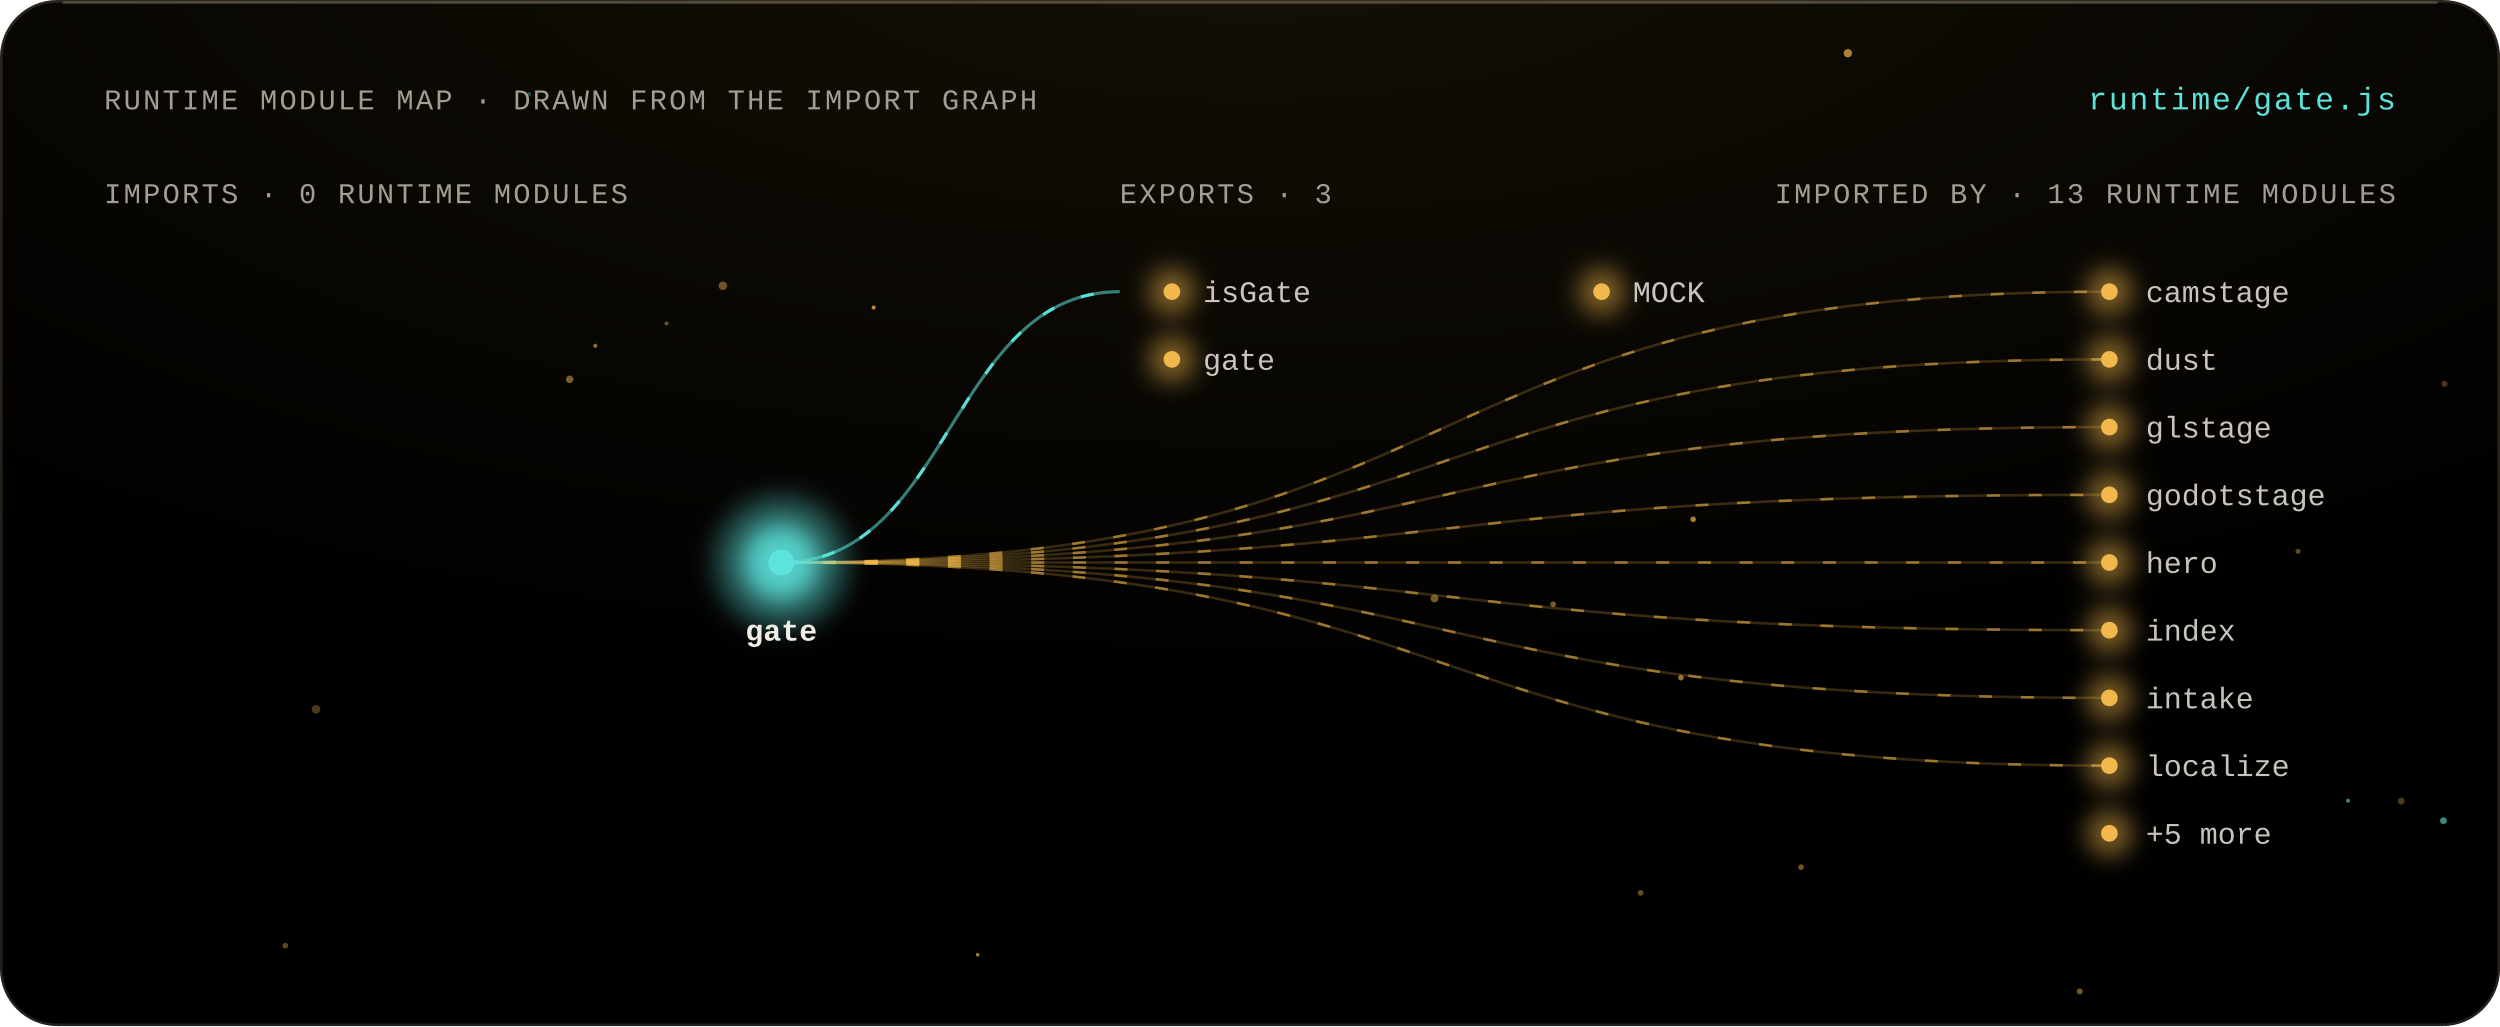
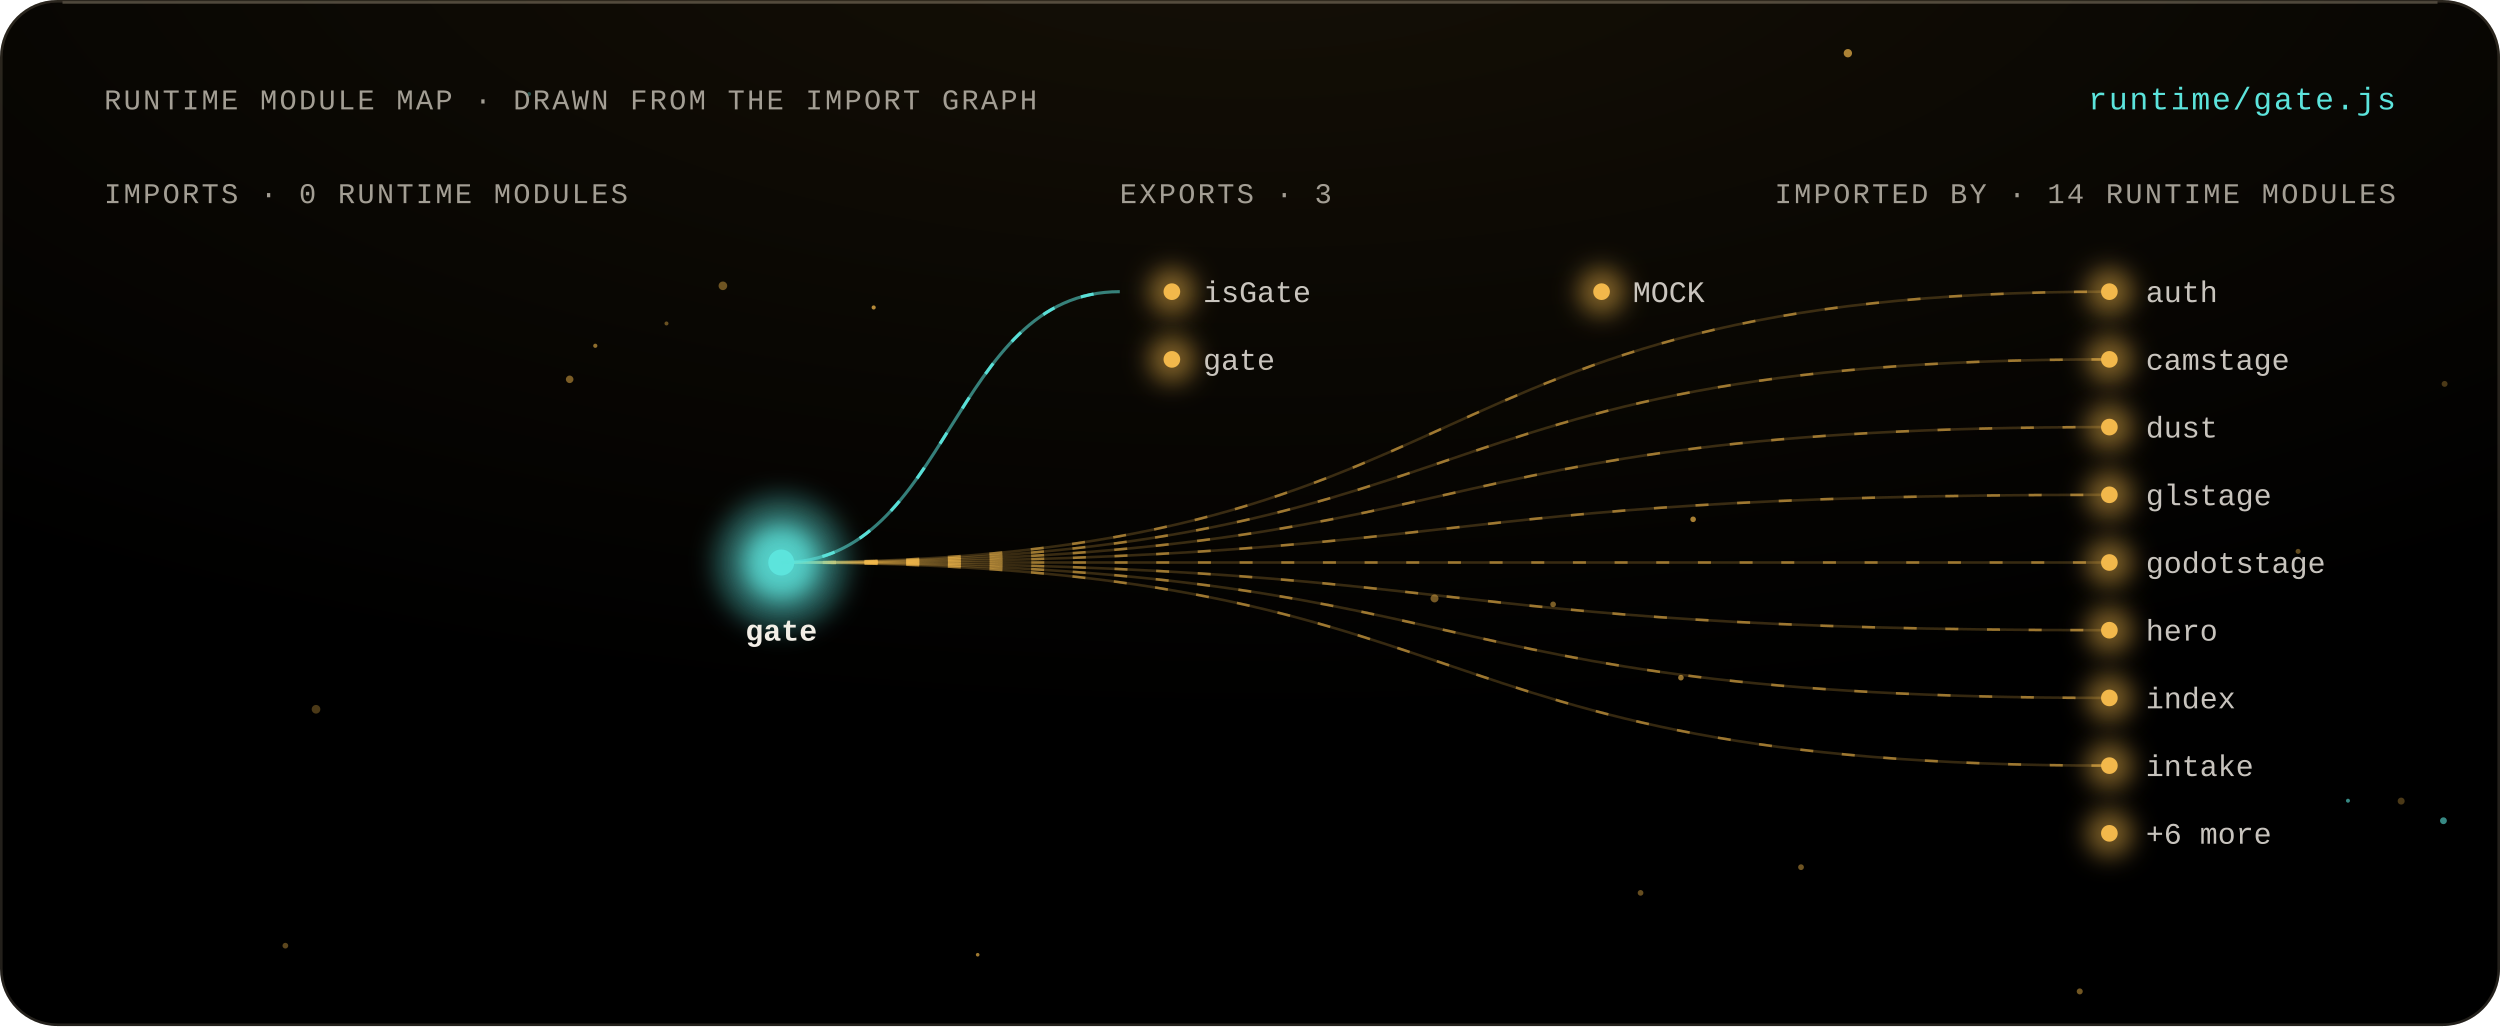
<svg xmlns="http://www.w3.org/2000/svg" viewBox="0 0 960 394" width="960" height="394" role="img" aria-labelledby="t">
  <style>
  text { font-family: 'Geist Mono', ui-monospace, 'Liberation Mono', Menlo, monospace; fill: #F2EEE6; }
  .m { fill: #A39E94; font-size: 11px; letter-spacing: .08em; }
  .l { font-size: 11.5px; }
  .h { font-size: 12px; fill: #5CE4DC; letter-spacing: .06em; }
  .flow { stroke-dasharray: 5 11; animation: flow 3s linear infinite; }
  @keyframes flow { to { stroke-dashoffset: -32; } }
  .breathe { animation: breathe 4.2s ease-in-out infinite; }
  @keyframes breathe { 50% { opacity: .38; } }
  .beat { animation: beat 2.6s ease-in-out infinite; transform-box: fill-box; transform-origin: center; }
  @keyframes beat { 50% { opacity: .55; transform: scale(1.35); } }
  .spin { transform-box: fill-box; transform-origin: center; animation: spin 48s linear infinite; }
  .spin-r { transform-box: fill-box; transform-origin: center; animation: spin 64s linear infinite reverse; }
  @keyframes spin { to { transform: rotate(360deg); } }
  @media (prefers-reduced-motion: reduce) { * { animation: none !important; } }
</style>
  <defs>
    <filter id="bloom" x="-80%" y="-80%" width="260%" height="260%">
      <feGaussianBlur stdDeviation="4.5" />
    </filter>
    <filter id="soft" x="-30%" y="-30%" width="160%" height="160%">
      <feGaussianBlur stdDeviation="1.4" />
    </filter>
    <radialGradient id="key" cx="50%" cy="-10%" r="80%">
      <stop offset="0" stop-color="#F2B84B" stop-opacity=".09" />
      <stop offset="1" stop-color="#F2B84B" stop-opacity="0" />
    </radialGradient>
    <linearGradient id="pair" x1="0" x2="1">
      <stop offset="0" stop-color="#F2B84B" />
      <stop offset="1" stop-color="#5CE4DC" />
    </linearGradient>
  </defs>
  <rect width="960" height="394" rx="22" fill="#000" />
  <rect width="960" height="394" rx="22" fill="url(#key)" />
  <rect x=".5" y=".5" width="959" height="393" rx="21.5" fill="none" stroke="rgba(255,232,196,.14)" />
  <path d="M 24 1 H 936" stroke="rgba(255,238,208,.22)" stroke-width="1" />
  <g>
    <circle cx="228.59" cy="132.78" r="0.81" fill="#F2B84B" opacity="0.58" class="breathe" style="animation-delay:-1.33s" />
    <circle cx="629.97" cy="342.86" r="1.1" fill="#F2B84B" opacity="0.42" class="breathe" style="animation-delay:-0.39s" />
    <circle cx="938.73" cy="147.42" r="1.14" fill="#F2B84B" opacity="0.3" class="breathe" style="animation-delay:-2.18s" />
    <circle cx="277.59" cy="109.75" r="1.65" fill="#F2B84B" opacity="0.43" class="breathe" style="animation-delay:-2.4s" />
    <circle cx="798.62" cy="380.7" r="1.16" fill="#F2B84B" opacity="0.47" class="breathe" style="animation-delay:-1.23s" />
    <circle cx="645.47" cy="260.23" r="1.08" fill="#F2B84B" opacity="0.61" class="breathe" style="animation-delay:-0.06s" />
    <circle cx="375.43" cy="366.62" r="0.7" fill="#F2B84B" opacity="0.66" class="breathe" style="animation-delay:-2.35s" />
    <circle cx="109.58" cy="363.14" r="1.1" fill="#F2B84B" opacity="0.38" class="breathe" style="animation-delay:-2.61s" />
    <circle cx="596.4" cy="232.07" r="1.09" fill="#F2B84B" opacity="0.5" class="breathe" style="animation-delay:-0.65s" />
    <circle cx="691.59" cy="333" r="1.11" fill="#F2B84B" opacity="0.46" class="breathe" style="animation-delay:-2.54s" />
    <circle cx="218.75" cy="145.66" r="1.45" fill="#F2B84B" opacity="0.49" class="breathe" style="animation-delay:-1.34s" />
    <circle cx="922.05" cy="307.62" r="1.35" fill="#F2B84B" opacity="0.31" class="breathe" style="animation-delay:-0.63s" />
    <circle cx="255.93" cy="124.21" r="0.77" fill="#F2B84B" opacity="0.42" class="breathe" style="animation-delay:-3.1s" />
    <circle cx="335.49" cy="118.07" r="0.8" fill="#F2B84B" opacity="0.74" class="breathe" style="animation-delay:-3.91s" />
    <circle cx="882.47" cy="211.72" r="0.97" fill="#F2B84B" opacity="0.41" class="breathe" style="animation-delay:-1.69s" />
    <circle cx="709.58" cy="20.43" r="1.6" fill="#F2B84B" opacity="0.69" class="breathe" style="animation-delay:-1.98s" />
    <circle cx="938.28" cy="315.16" r="1.32" fill="#5CE4DC" opacity="0.6" class="breathe" style="animation-delay:-2.15s" />
    <circle cx="901.62" cy="307.47" r="0.77" fill="#5CE4DC" opacity="0.6" class="breathe" style="animation-delay:-0.89s" />
    <circle cx="550.85" cy="229.8" r="1.53" fill="#F2B84B" opacity="0.48" class="breathe" style="animation-delay:-1.06s" />
    <circle cx="650.16" cy="199.42" r="1.08" fill="#F2B84B" opacity="0.68" class="breathe" style="animation-delay:-1.55s" />
    <circle cx="203.19" cy="36.09" r="0.75" fill="#5CE4DC" opacity="0.33" class="breathe" style="animation-delay:-3.49s" />
    <circle cx="121.35" cy="272.36" r="1.66" fill="#F2B84B" opacity="0.31" class="breathe" style="animation-delay:-3.89s" />
  </g>
  <text x="40" y="42" class="m" text-anchor="start">RUNTIME MODULE MAP · DRAWN FROM THE IMPORT GRAPH</text>
  <text x="920" y="42" class="h" text-anchor="end">runtime/gate.js</text>
  <text x="40" y="78" class="m" text-anchor="start">IMPORTS · 0 RUNTIME MODULES</text>
  <text x="430" y="78" class="m" text-anchor="start">EXPORTS · 3</text>
-   <text x="920" y="78" class="m" text-anchor="end">IMPORTED BY · 13 RUNTIME MODULES</text>
+   <text x="920" y="78" class="m" text-anchor="end">IMPORTED BY · 14 RUNTIME MODULES</text>
  <path d="M 300 216 C 580.5 216, 529.5 112, 810 112" fill="none" stroke="#F2B84B" stroke-opacity="0.22" stroke-width="1" />
  <path d="M 300 216 C 580.5 216, 529.5 112, 810 112" fill="none" stroke="#F2B84B" stroke-opacity="0.55" stroke-width="1" class="flow" />
  <g>
    <circle cx="810" cy="112" r="9" fill="#F2B84B" opacity="0.5" filter="url(#bloom)" class="breathe" style="animation-delay:-2.9s" />
    <circle cx="810" cy="112" r="3.2" fill="#F2B84B" />
  </g>
-   <text x="824" y="116" class="l" text-anchor="start" fill="#F2EEE6" fill-opacity=".82">camstage</text>
+   <text x="824" y="116" class="l" text-anchor="start" fill="#F2EEE6" fill-opacity=".82">auth</text>
  <path d="M 300 216 C 580.5 216, 529.5 138, 810 138" fill="none" stroke="#F2B84B" stroke-opacity="0.22" stroke-width="1" />
  <path d="M 300 216 C 580.5 216, 529.5 138, 810 138" fill="none" stroke="#F2B84B" stroke-opacity="0.55" stroke-width="1" class="flow" />
  <g>
    <circle cx="810" cy="138" r="9" fill="#F2B84B" opacity="0.5" filter="url(#bloom)" class="breathe" style="animation-delay:-0.41s" />
    <circle cx="810" cy="138" r="3.2" fill="#F2B84B" />
  </g>
-   <text x="824" y="142" class="l" text-anchor="start" fill="#F2EEE6" fill-opacity=".82">dust</text>
+   <text x="824" y="142" class="l" text-anchor="start" fill="#F2EEE6" fill-opacity=".82">camstage</text>
  <path d="M 300 216 C 580.5 216, 529.5 164, 810 164" fill="none" stroke="#F2B84B" stroke-opacity="0.22" stroke-width="1" />
  <path d="M 300 216 C 580.5 216, 529.5 164, 810 164" fill="none" stroke="#F2B84B" stroke-opacity="0.55" stroke-width="1" class="flow" />
  <g>
    <circle cx="810" cy="164" r="9" fill="#F2B84B" opacity="0.5" filter="url(#bloom)" class="breathe" style="animation-delay:-0.95s" />
    <circle cx="810" cy="164" r="3.2" fill="#F2B84B" />
  </g>
-   <text x="824" y="168" class="l" text-anchor="start" fill="#F2EEE6" fill-opacity=".82">glstage</text>
+   <text x="824" y="168" class="l" text-anchor="start" fill="#F2EEE6" fill-opacity=".82">dust</text>
  <path d="M 300 216 C 580.5 216, 529.5 190, 810 190" fill="none" stroke="#F2B84B" stroke-opacity="0.22" stroke-width="1" />
  <path d="M 300 216 C 580.5 216, 529.5 190, 810 190" fill="none" stroke="#F2B84B" stroke-opacity="0.55" stroke-width="1" class="flow" />
  <g>
    <circle cx="810" cy="190" r="9" fill="#F2B84B" opacity="0.5" filter="url(#bloom)" class="breathe" style="animation-delay:-1.35s" />
    <circle cx="810" cy="190" r="3.2" fill="#F2B84B" />
  </g>
-   <text x="824" y="194" class="l" text-anchor="start" fill="#F2EEE6" fill-opacity=".82">godotstage</text>
+   <text x="824" y="194" class="l" text-anchor="start" fill="#F2EEE6" fill-opacity=".82">glstage</text>
  <path d="M 300 216 C 580.5 216, 529.5 216, 810 216" fill="none" stroke="#F2B84B" stroke-opacity="0.22" stroke-width="1" />
  <path d="M 300 216 C 580.5 216, 529.5 216, 810 216" fill="none" stroke="#F2B84B" stroke-opacity="0.55" stroke-width="1" class="flow" />
  <g>
    <circle cx="810" cy="216" r="9" fill="#F2B84B" opacity="0.5" filter="url(#bloom)" class="breathe" style="animation-delay:-2.67s" />
    <circle cx="810" cy="216" r="3.2" fill="#F2B84B" />
  </g>
-   <text x="824" y="220" class="l" text-anchor="start" fill="#F2EEE6" fill-opacity=".82">hero</text>
+   <text x="824" y="220" class="l" text-anchor="start" fill="#F2EEE6" fill-opacity=".82">godotstage</text>
  <path d="M 300 216 C 580.5 216, 529.5 242, 810 242" fill="none" stroke="#F2B84B" stroke-opacity="0.22" stroke-width="1" />
  <path d="M 300 216 C 580.5 216, 529.5 242, 810 242" fill="none" stroke="#F2B84B" stroke-opacity="0.55" stroke-width="1" class="flow" />
  <g>
    <circle cx="810" cy="242" r="9" fill="#F2B84B" opacity="0.5" filter="url(#bloom)" class="breathe" style="animation-delay:-1.26s" />
    <circle cx="810" cy="242" r="3.2" fill="#F2B84B" />
  </g>
-   <text x="824" y="246" class="l" text-anchor="start" fill="#F2EEE6" fill-opacity=".82">index</text>
+   <text x="824" y="246" class="l" text-anchor="start" fill="#F2EEE6" fill-opacity=".82">hero</text>
  <path d="M 300 216 C 580.5 216, 529.5 268, 810 268" fill="none" stroke="#F2B84B" stroke-opacity="0.22" stroke-width="1" />
  <path d="M 300 216 C 580.5 216, 529.5 268, 810 268" fill="none" stroke="#F2B84B" stroke-opacity="0.55" stroke-width="1" class="flow" />
  <g>
    <circle cx="810" cy="268" r="9" fill="#F2B84B" opacity="0.5" filter="url(#bloom)" class="breathe" style="animation-delay:-2.27s" />
    <circle cx="810" cy="268" r="3.2" fill="#F2B84B" />
  </g>
-   <text x="824" y="272" class="l" text-anchor="start" fill="#F2EEE6" fill-opacity=".82">intake</text>
+   <text x="824" y="272" class="l" text-anchor="start" fill="#F2EEE6" fill-opacity=".82">index</text>
  <path d="M 300 216 C 580.5 216, 529.5 294, 810 294" fill="none" stroke="#F2B84B" stroke-opacity="0.22" stroke-width="1" />
  <path d="M 300 216 C 580.5 216, 529.5 294, 810 294" fill="none" stroke="#F2B84B" stroke-opacity="0.55" stroke-width="1" class="flow" />
  <g>
    <circle cx="810" cy="294" r="9" fill="#F2B84B" opacity="0.5" filter="url(#bloom)" class="breathe" style="animation-delay:-1.44s" />
    <circle cx="810" cy="294" r="3.2" fill="#F2B84B" />
  </g>
-   <text x="824" y="298" class="l" text-anchor="start" fill="#F2EEE6" fill-opacity=".82">localize</text>
+   <text x="824" y="298" class="l" text-anchor="start" fill="#F2EEE6" fill-opacity=".82">intake</text>
  <g>
    <circle cx="810" cy="320" r="9" fill="#F2B84B" opacity="0.5" filter="url(#bloom)" class="breathe" style="animation-delay:-2.62s" />
    <circle cx="810" cy="320" r="3.2" fill="#F2B84B" />
  </g>
-   <text x="824" y="324" class="l" text-anchor="start" fill="#F2EEE6" fill-opacity=".82">+5 more</text>
+   <text x="824" y="324" class="l" text-anchor="start" fill="#F2EEE6" fill-opacity=".82">+6 more</text>
  <circle cx="300" cy="216" r="26" fill="#5CE4DC" opacity=".35" filter="url(#bloom)" class="beat" />
  <g>
    <circle cx="300" cy="216" r="15" fill="#5CE4DC" opacity="0.85" filter="url(#bloom)" class="beat" style="animation-delay:-0s" />
    <circle cx="300" cy="216" r="5" fill="#5CE4DC" />
  </g>
  <text x="300" y="246" class="l" text-anchor="middle" fill="#5CE4DC" font-weight="700" font-size="13">gate</text>
  <path d="M 300 216 C 365 216, 365 112, 430 112" fill="none" stroke="#5CE4DC" stroke-opacity="0.55" stroke-width="1.2" />
  <path d="M 300 216 C 365 216, 365 112, 430 112" fill="none" stroke="#5CE4DC" stroke-opacity="0.95" stroke-width="1.2" class="flow" />
  <g>
    <circle cx="450" cy="112" r="9" fill="#F2B84B" opacity="0.5" filter="url(#bloom)" class="breathe" style="animation-delay:-3.48s" />
    <circle cx="450" cy="112" r="3.2" fill="#F2B84B" />
  </g>
  <text x="462" y="116" class="l" text-anchor="start" fill="#F2EEE6" fill-opacity=".82">isGate</text>
  <g>
    <circle cx="615" cy="112" r="9" fill="#F2B84B" opacity="0.5" filter="url(#bloom)" class="breathe" style="animation-delay:-1.32s" />
    <circle cx="615" cy="112" r="3.2" fill="#F2B84B" />
  </g>
  <text x="627" y="116" class="l" text-anchor="start" fill="#F2EEE6" fill-opacity=".82">MOCK</text>
  <g>
    <circle cx="450" cy="138" r="9" fill="#F2B84B" opacity="0.5" filter="url(#bloom)" class="breathe" style="animation-delay:-0.37s" />
    <circle cx="450" cy="138" r="3.2" fill="#F2B84B" />
  </g>
  <text x="462" y="142" class="l" text-anchor="start" fill="#F2EEE6" fill-opacity=".82">gate</text>
</svg>
